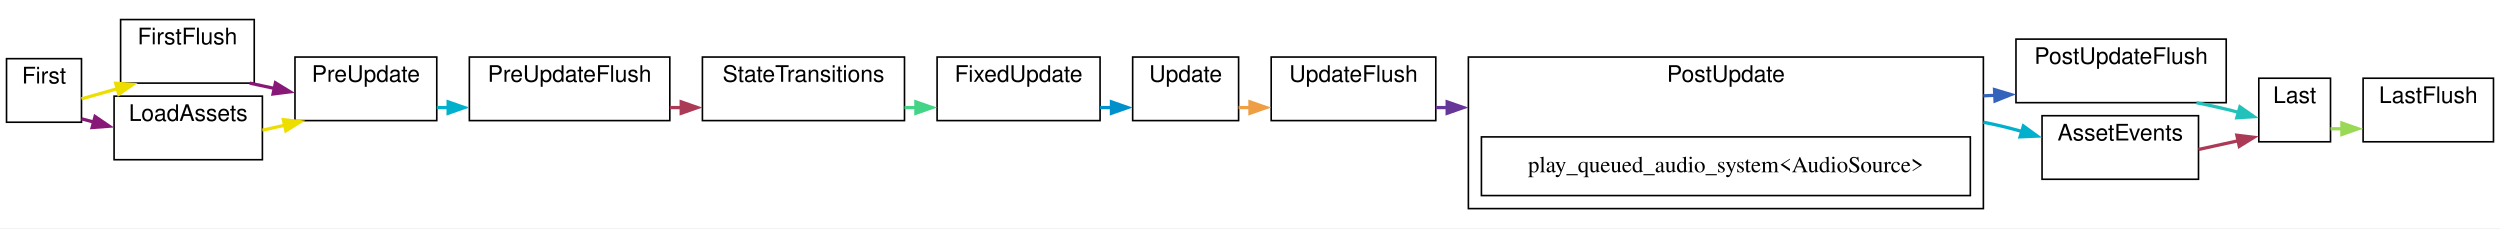
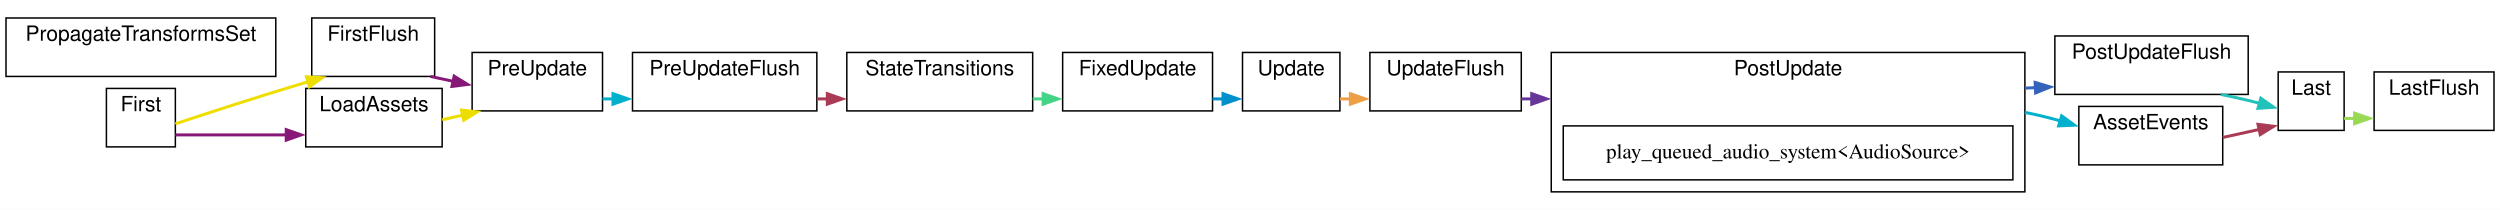
- <svg xmlns="http://www.w3.org/2000/svg" xmlns:xlink="http://www.w3.org/1999/xlink" width="1534pt" height="140pt" viewBox="0.00 0.00 1534.00 140.00">
+ <svg xmlns="http://www.w3.org/2000/svg" xmlns:xlink="http://www.w3.org/1999/xlink" width="1668pt" height="140pt" viewBox="0.00 0.00 1668.00 140.00">
  <g id="graph0" class="graph" transform="scale(1 1) rotate(0) translate(4 136)">
-     <polygon fill="white" stroke="none" points="-4,4 -4,-136 1530,-136 1530,4 -4,4" />
+     <polygon fill="white" stroke="none" points="-4,4 -4,-136 1664,-136 1664,4 -4,4" />
    <g id="clust1" class="cluster">
      <g id="a_clust1">
        <a xlink:title="Update">
-           <polygon fill="white" stroke="black" points="691,-62 691,-101 756,-101 756,-62 691,-62" />
-           <text text-anchor="middle" x="723.5" y="-85.8" font-family="Helvetica,sans-Serif" font-size="14.00">Update</text>
+           <polygon fill="white" stroke="black" points="825,-62 825,-101 890,-101 890,-62 825,-62" />
+           <text text-anchor="middle" x="857.5" y="-85.8" font-family="Helvetica,sans-Serif" font-size="14.00">Update</text>
        </a>
      </g>
    </g>
    <g id="clust2" class="cluster">
      <g id="a_clust2">
        <a xlink:title="FirstFlush">
-           <polygon fill="white" stroke="black" points="70,-85 70,-124 152,-124 152,-85 70,-85" />
-           <text text-anchor="middle" x="111" y="-108.8" font-family="Helvetica,sans-Serif" font-size="14.00">FirstFlush</text>
+           <polygon fill="white" stroke="black" points="204,-85 204,-124 286,-124 286,-85 204,-85" />
+           <text text-anchor="middle" x="245" y="-108.8" font-family="Helvetica,sans-Serif" font-size="14.00">FirstFlush</text>
        </a>
      </g>
    </g>
    <g id="clust3" class="cluster">
      <g id="a_clust3">
        <a xlink:title="PreUpdateFlush">
-           <polygon fill="white" stroke="black" points="284,-62 284,-101 407,-101 407,-62 284,-62" />
-           <text text-anchor="middle" x="345.5" y="-85.8" font-family="Helvetica,sans-Serif" font-size="14.00">PreUpdateFlush</text>
+           <polygon fill="white" stroke="black" points="418,-62 418,-101 541,-101 541,-62 418,-62" />
+           <text text-anchor="middle" x="479.5" y="-85.8" font-family="Helvetica,sans-Serif" font-size="14.00">PreUpdateFlush</text>
        </a>
      </g>
    </g>
    <g id="clust4" class="cluster">
      <g id="a_clust4">
        <a xlink:title="UpdateFlush">
-           <polygon fill="white" stroke="black" points="776,-62 776,-101 877,-101 877,-62 776,-62" />
-           <text text-anchor="middle" x="826.5" y="-85.8" font-family="Helvetica,sans-Serif" font-size="14.00">UpdateFlush</text>
+           <polygon fill="white" stroke="black" points="910,-62 910,-101 1011,-101 1011,-62 910,-62" />
+           <text text-anchor="middle" x="960.5" y="-85.8" font-family="Helvetica,sans-Serif" font-size="14.00">UpdateFlush</text>
        </a>
      </g>
    </g>
    <g id="clust5" class="cluster">
      <g id="a_clust5">
        <a xlink:title="PostUpdateFlush">
-           <polygon fill="white" stroke="black" points="1233,-73 1233,-112 1362,-112 1362,-73 1233,-73" />
-           <text text-anchor="middle" x="1297.5" y="-96.8" font-family="Helvetica,sans-Serif" font-size="14.00">PostUpdateFlush</text>
+           <polygon fill="white" stroke="black" points="1367,-73 1367,-112 1496,-112 1496,-73 1367,-73" />
+           <text text-anchor="middle" x="1431.5" y="-96.8" font-family="Helvetica,sans-Serif" font-size="14.00">PostUpdateFlush</text>
        </a>
      </g>
    </g>
    <g id="clust6" class="cluster">
      <g id="a_clust6">
        <a xlink:title="LastFlush">
-           <polygon fill="white" stroke="black" points="1446,-49 1446,-88 1526,-88 1526,-49 1446,-49" />
-           <text text-anchor="middle" x="1486" y="-72.8" font-family="Helvetica,sans-Serif" font-size="14.00">LastFlush</text>
+           <polygon fill="white" stroke="black" points="1580,-49 1580,-88 1660,-88 1660,-49 1580,-49" />
+           <text text-anchor="middle" x="1620" y="-72.8" font-family="Helvetica,sans-Serif" font-size="14.00">LastFlush</text>
        </a>
      </g>
    </g>
    <g id="clust7" class="cluster">
      <g id="a_clust7">
        <a xlink:title="First">
-           <polygon fill="white" stroke="black" points="0,-61 0,-100 46,-100 46,-61 0,-61" />
-           <text text-anchor="middle" x="23" y="-84.8" font-family="Helvetica,sans-Serif" font-size="14.00">First</text>
+           <polygon fill="white" stroke="black" points="67,-38 67,-77 113,-77 113,-38 67,-38" />
+           <text text-anchor="middle" x="90" y="-61.8" font-family="Helvetica,sans-Serif" font-size="14.00">First</text>
        </a>
      </g>
    </g>
    <g id="clust8" class="cluster">
      <g id="a_clust8">
        <a xlink:title="PreUpdate">
-           <polygon fill="white" stroke="black" points="177,-62 177,-101 264,-101 264,-62 177,-62" />
-           <text text-anchor="middle" x="220.5" y="-85.8" font-family="Helvetica,sans-Serif" font-size="14.00">PreUpdate</text>
+           <polygon fill="white" stroke="black" points="311,-62 311,-101 398,-101 398,-62 311,-62" />
+           <text text-anchor="middle" x="354.5" y="-85.8" font-family="Helvetica,sans-Serif" font-size="14.00">PreUpdate</text>
        </a>
      </g>
    </g>
    <g id="clust9" class="cluster">
      <g id="a_clust9">
        <a xlink:title="StateTransitions">
-           <polygon fill="white" stroke="black" points="427,-62 427,-101 551,-101 551,-62 427,-62" />
-           <text text-anchor="middle" x="489" y="-85.8" font-family="Helvetica,sans-Serif" font-size="14.00">StateTransitions</text>
+           <polygon fill="white" stroke="black" points="561,-62 561,-101 685,-101 685,-62 561,-62" />
+           <text text-anchor="middle" x="623" y="-85.8" font-family="Helvetica,sans-Serif" font-size="14.00">StateTransitions</text>
        </a>
      </g>
    </g>
    <g id="clust10" class="cluster">
      <g id="a_clust10">
        <a xlink:title="FixedUpdate">
-           <polygon fill="white" stroke="black" points="571,-62 571,-101 671,-101 671,-62 571,-62" />
-           <text text-anchor="middle" x="621" y="-85.8" font-family="Helvetica,sans-Serif" font-size="14.00">FixedUpdate</text>
+           <polygon fill="white" stroke="black" points="705,-62 705,-101 805,-101 805,-62 705,-62" />
+           <text text-anchor="middle" x="755" y="-85.8" font-family="Helvetica,sans-Serif" font-size="14.00">FixedUpdate</text>
        </a>
      </g>
    </g>
    <g id="clust11" class="cluster">
      <g id="a_clust11">
        <a xlink:title="PostUpdate">
-           <polygon fill="white" stroke="black" points="897,-8 897,-101 1213,-101 1213,-8 897,-8" />
-           <text text-anchor="middle" x="1055" y="-85.8" font-family="Helvetica,sans-Serif" font-size="14.00">PostUpdate</text>
+           <polygon fill="white" stroke="black" points="1031,-8 1031,-101 1347,-101 1347,-8 1031,-8" />
+           <text text-anchor="middle" x="1189" y="-85.8" font-family="Helvetica,sans-Serif" font-size="14.00">PostUpdate</text>
        </a>
      </g>
    </g>
    <g id="clust12" class="cluster">
      <g id="a_clust12">
        <a xlink:title="Last">
-           <polygon fill="white" stroke="black" points="1382,-49 1382,-88 1426,-88 1426,-49 1382,-49" />
-           <text text-anchor="middle" x="1404" y="-72.8" font-family="Helvetica,sans-Serif" font-size="14.00">Last</text>
+           <polygon fill="white" stroke="black" points="1516,-49 1516,-88 1560,-88 1560,-49 1516,-49" />
+           <text text-anchor="middle" x="1538" y="-72.8" font-family="Helvetica,sans-Serif" font-size="14.00">Last</text>
        </a>
      </g>
    </g>
    <g id="clust13" class="cluster">
      <g id="a_clust13">
-         <a xlink:title="LoadAssets">
-           <polygon fill="white" stroke="black" points="66,-38 66,-77 157,-77 157,-38 66,-38" />
-           <text text-anchor="middle" x="111.5" y="-61.8" font-family="Helvetica,sans-Serif" font-size="14.00">LoadAssets</text>
+         <a xlink:title="PropagateTransformsSet">
+           <polygon fill="white" stroke="black" points="0,-85 0,-124 180,-124 180,-85 0,-85" />
+           <text text-anchor="middle" x="90" y="-108.8" font-family="Helvetica,sans-Serif" font-size="14.00">PropagateTransformsSet</text>
        </a>
      </g>
    </g>
    <g id="clust14" class="cluster">
      <g id="a_clust14">
+         <a xlink:title="LoadAssets">
+           <polygon fill="white" stroke="black" points="200,-38 200,-77 291,-77 291,-38 200,-38" />
+           <text text-anchor="middle" x="245.5" y="-61.8" font-family="Helvetica,sans-Serif" font-size="14.00">LoadAssets</text>
+         </a>
+       </g>
+     </g>
+     <g id="clust15" class="cluster">
+       <g id="a_clust15">
        <a xlink:title="AssetEvents">
-           <polygon fill="white" stroke="black" points="1249,-26 1249,-65 1345,-65 1345,-26 1249,-26" />
-           <text text-anchor="middle" x="1297" y="-49.8" font-family="Helvetica,sans-Serif" font-size="14.00">AssetEvents</text>
+           <polygon fill="white" stroke="black" points="1383,-26 1383,-65 1479,-65 1479,-26 1383,-26" />
+           <text text-anchor="middle" x="1431" y="-49.8" font-family="Helvetica,sans-Serif" font-size="14.00">AssetEvents</text>
        </a>
      </g>
    </g>
    <g id="edge7" class="edge">
      <g id="a_edge7">
        <a xlink:title="Update → UpdateFlush">
-           <path fill="none" stroke="#ee9e44" stroke-width="2" d="M756,-70C758.35,-70 760.77,-70 763.22,-70" />
-           <polygon fill="#ee9e44" stroke="#ee9e44" stroke-width="2" points="762.97,-73.5 772.97,-70 762.97,-66.5 762.97,-73.5" />
+           <path fill="none" stroke="#ee9e44" stroke-width="2" d="M890,-70C892.35,-70 894.77,-70 897.22,-70" />
+           <polygon fill="#ee9e44" stroke="#ee9e44" stroke-width="2" points="896.97,-73.5 906.97,-70 896.97,-66.5 896.97,-73.5" />
        </a>
      </g>
    </g>
    <g id="edge2" class="edge">
      <g id="a_edge2">
        <a xlink:title="FirstFlush → PreUpdate">
-           <path fill="none" stroke="#881877" stroke-width="2" d="M149.2,-85C154.17,-83.94 159.34,-82.82 164.52,-81.71" />
-           <polygon fill="#881877" stroke="#881877" stroke-width="2" points="165,-85.19 174.04,-79.66 163.53,-78.34 165,-85.19" />
+           <path fill="none" stroke="#881877" stroke-width="2" d="M283.2,-85C288.17,-83.94 293.34,-82.82 298.52,-81.71" />
+           <polygon fill="#881877" stroke="#881877" stroke-width="2" points="299,-85.19 308.04,-79.66 297.53,-78.34 299,-85.19" />
        </a>
      </g>
    </g>
    <g id="edge4" class="edge">
      <g id="a_edge4">
        <a xlink:title="PreUpdateFlush → StateTransitions">
-           <path fill="none" stroke="#aa3a55" stroke-width="2" d="M407,-70C409.39,-70 411.8,-70 414.21,-70" />
-           <polygon fill="#aa3a55" stroke="#aa3a55" stroke-width="2" points="413.98,-73.5 423.98,-70 413.98,-66.5 413.98,-73.5" />
+           <path fill="none" stroke="#aa3a55" stroke-width="2" d="M541,-70C543.39,-70 545.8,-70 548.21,-70" />
+           <polygon fill="#aa3a55" stroke="#aa3a55" stroke-width="2" points="547.98,-73.5 557.98,-70 547.98,-66.5 547.98,-73.5" />
        </a>
      </g>
    </g>
    <g id="edge8" class="edge">
      <g id="a_edge8">
        <a xlink:title="UpdateFlush → PostUpdate">
-           <path fill="none" stroke="#663699" stroke-width="2" d="M877,-70C879.35,-70 881.75,-70 884.19,-70" />
-           <polygon fill="#663699" stroke="#663699" stroke-width="2" points="883.98,-73.5 893.98,-70 883.98,-66.5 883.98,-73.5" />
+           <path fill="none" stroke="#663699" stroke-width="2" d="M1011,-70C1013.35,-70 1015.75,-70 1018.19,-70" />
+           <polygon fill="#663699" stroke="#663699" stroke-width="2" points="1017.98,-73.5 1027.98,-70 1017.98,-66.5 1017.98,-73.5" />
        </a>
      </g>
    </g>
    <g id="edge10" class="edge">
      <g id="a_edge10">
        <a xlink:title="PostUpdateFlush → Last">
-           <path fill="none" stroke="#22c2bb" stroke-width="2" d="M1343.71,-73C1349.88,-71.76 1356.11,-70.41 1362,-69 1364.46,-68.41 1366.99,-67.77 1369.52,-67.09" />
-           <polygon fill="#22c2bb" stroke="#22c2bb" stroke-width="2" points="1370.41,-70.48 1379.09,-64.4 1368.51,-63.74 1370.41,-70.48" />
+           <path fill="none" stroke="#22c2bb" stroke-width="2" d="M1477.71,-73C1483.88,-71.76 1490.11,-70.41 1496,-69 1498.46,-68.41 1500.99,-67.77 1503.52,-67.09" />
+           <polygon fill="#22c2bb" stroke="#22c2bb" stroke-width="2" points="1504.41,-70.48 1513.09,-64.4 1502.51,-63.74 1504.41,-70.48" />
        </a>
      </g>
    </g>
    <g id="edge1" class="edge">
      <g id="a_edge1">
        <a xlink:title="First → FirstFlush">
-           <path fill="none" stroke="#eede00" stroke-width="2" d="M46,-75.34C52.44,-77.18 59.5,-79.18 66,-81 66.73,-81.2 67.47,-81.41 68.21,-81.62" />
-           <polygon fill="#eede00" stroke="#eede00" stroke-width="2" points="67,-84.91 77.57,-84.2 68.86,-78.17 67,-84.91" />
+           <path fill="none" stroke="#eede00" stroke-width="2" d="M113,-53.38C134.95,-60.67 169.69,-72 200,-81 200.56,-81.17 201.13,-81.33 201.7,-81.5" />
+           <polygon fill="#eede00" stroke="#eede00" stroke-width="2" points="200.48,-84.79 211.06,-84.17 202.4,-78.06 200.48,-84.79" />
        </a>
      </g>
    </g>
    <g id="edge13" class="edge">
      <g id="a_edge13">
        <a xlink:title="First → LoadAssets">
-           <path fill="none" stroke="#881877" stroke-width="2" d="M46,-63.12C48.46,-62.46 51.05,-61.77 53.71,-61.05" />
-           <polygon fill="#881877" stroke="#881877" stroke-width="2" points="54.32,-64.51 63.08,-58.55 52.51,-57.75 54.32,-64.51" />
+           <path fill="none" stroke="#881877" stroke-width="2" d="M113,-46C132.35,-46 161.38,-46 187.19,-46" />
+           <polygon fill="#881877" stroke="#881877" stroke-width="2" points="186.98,-49.5 196.98,-46 186.98,-42.5 186.98,-49.5" />
        </a>
      </g>
    </g>
    <g id="edge3" class="edge">
      <g id="a_edge3">
        <a xlink:title="PreUpdate → PreUpdateFlush">
-           <path fill="none" stroke="#00b0cc" stroke-width="2" d="M264,-70C266.39,-70 268.82,-70 271.28,-70" />
-           <polygon fill="#00b0cc" stroke="#00b0cc" stroke-width="2" points="270.98,-73.5 280.98,-70 270.98,-66.5 270.98,-73.5" />
+           <path fill="none" stroke="#00b0cc" stroke-width="2" d="M398,-70C400.39,-70 402.82,-70 405.28,-70" />
+           <polygon fill="#00b0cc" stroke="#00b0cc" stroke-width="2" points="404.98,-73.5 414.98,-70 404.98,-66.5 404.98,-73.5" />
        </a>
      </g>
    </g>
    <g id="edge5" class="edge">
      <g id="a_edge5">
        <a xlink:title="StateTransitions → FixedUpdate">
-           <path fill="none" stroke="#44d488" stroke-width="2" d="M551,-70C553.39,-70 555.79,-70 558.19,-70" />
-           <polygon fill="#44d488" stroke="#44d488" stroke-width="2" points="557.98,-73.5 567.98,-70 557.98,-66.5 557.98,-73.5" />
+           <path fill="none" stroke="#44d488" stroke-width="2" d="M685,-70C687.39,-70 689.79,-70 692.19,-70" />
+           <polygon fill="#44d488" stroke="#44d488" stroke-width="2" points="691.98,-73.5 701.98,-70 691.98,-66.5 691.98,-73.5" />
        </a>
      </g>
    </g>
    <g id="edge6" class="edge">
      <g id="a_edge6">
        <a xlink:title="FixedUpdate → Update">
-           <path fill="none" stroke="#0090cc" stroke-width="2" d="M671,-70C673.37,-70 675.75,-70 678.11,-70" />
-           <polygon fill="#0090cc" stroke="#0090cc" stroke-width="2" points="677.98,-73.5 687.98,-70 677.98,-66.5 677.98,-73.5" />
+           <path fill="none" stroke="#0090cc" stroke-width="2" d="M805,-70C807.37,-70 809.75,-70 812.11,-70" />
+           <polygon fill="#0090cc" stroke="#0090cc" stroke-width="2" points="811.98,-73.5 821.98,-70 811.98,-66.5 811.98,-73.5" />
        </a>
      </g>
    </g>
    <g id="edge9" class="edge">
      <g id="a_edge9">
        <a xlink:title="PostUpdate → PostUpdateFlush">
-           <path fill="none" stroke="#3363bb" stroke-width="2" d="M1213,-77.2C1215.47,-77.31 1217.91,-77.42 1220.33,-77.53" />
-           <polygon fill="#3363bb" stroke="#3363bb" stroke-width="2" points="1219.83,-81.01 1229.98,-77.97 1220.15,-74.02 1219.83,-81.01" />
+           <path fill="none" stroke="#3363bb" stroke-width="2" d="M1347,-77.2C1349.47,-77.31 1351.91,-77.42 1354.33,-77.53" />
+           <polygon fill="#3363bb" stroke="#3363bb" stroke-width="2" points="1353.83,-81.01 1363.98,-77.97 1354.15,-74.02 1353.83,-81.01" />
        </a>
      </g>
    </g>
    <g id="edge14" class="edge">
      <g id="a_edge14">
        <a xlink:title="PostUpdate → AssetEvents">
-           <path fill="none" stroke="#00b0cc" stroke-width="2" d="M1213,-61C1220.79,-59.54 1228.85,-57.54 1236.76,-55.3" />
-           <polygon fill="#00b0cc" stroke="#00b0cc" stroke-width="2" points="1237.54,-58.72 1246.1,-52.48 1235.52,-52.02 1237.54,-58.72" />
+           <path fill="none" stroke="#00b0cc" stroke-width="2" d="M1347,-61C1354.79,-59.54 1362.85,-57.54 1370.76,-55.3" />
+           <polygon fill="#00b0cc" stroke="#00b0cc" stroke-width="2" points="1371.54,-58.72 1380.1,-52.48 1369.52,-52.02 1371.54,-58.72" />
        </a>
      </g>
    </g>
    <g id="node12" class="node">
      <g id="a_node12">
        <a xlink:title="bevy_audio::audio_output::play_queued_audio_system&lt;bevy_audio::audio_source::AudioSource&gt;">
-           <polygon fill="white" stroke="black" points="1205,-52 905,-52 905,-16 1205,-16 1205,-52" />
-           <text text-anchor="middle" x="1055" y="-30.3" font-family="Times,serif" font-size="14.00">play_queued_audio_system&lt;AudioSource&gt;</text>
+           <polygon fill="white" stroke="black" points="1339,-52 1039,-52 1039,-16 1339,-16 1339,-52" />
+           <text text-anchor="middle" x="1189" y="-30.3" font-family="Times,serif" font-size="14.00">play_queued_audio_system&lt;AudioSource&gt;</text>
        </a>
      </g>
    </g>
    <g id="edge11" class="edge">
      <g id="a_edge11">
        <a xlink:title="Last → LastFlush">
-           <path fill="none" stroke="#99d955" stroke-width="2" d="M1426,-57C1428.31,-57 1430.74,-57 1433.23,-57" />
-           <polygon fill="#99d955" stroke="#99d955" stroke-width="2" points="1432.98,-60.5 1442.98,-57 1432.98,-53.5 1432.98,-60.5" />
+           <path fill="none" stroke="#99d955" stroke-width="2" d="M1560,-57C1562.31,-57 1564.74,-57 1567.23,-57" />
+           <polygon fill="#99d955" stroke="#99d955" stroke-width="2" points="1566.98,-60.5 1576.98,-57 1566.98,-53.5 1566.98,-60.5" />
        </a>
      </g>
    </g>
    <g id="edge12" class="edge">
      <g id="a_edge12">
        <a xlink:title="LoadAssets → PreUpdate">
-           <path fill="none" stroke="#eede00" stroke-width="2" d="M157,-56.09C161.6,-57.12 166.28,-58.18 170.91,-59.21" />
-           <polygon fill="#eede00" stroke="#eede00" stroke-width="2" points="169.87,-62.57 180.39,-61.34 171.4,-55.74 169.87,-62.57" />
+           <path fill="none" stroke="#eede00" stroke-width="2" d="M291,-56.09C295.6,-57.12 300.28,-58.18 304.91,-59.21" />
+           <polygon fill="#eede00" stroke="#eede00" stroke-width="2" points="303.87,-62.57 314.39,-61.34 305.4,-55.74 303.87,-62.57" />
        </a>
      </g>
    </g>
    <g id="edge15" class="edge">
      <g id="a_edge15">
        <a xlink:title="AssetEvents → Last">
-           <path fill="none" stroke="#aa3a55" stroke-width="2" d="M1345,-44.29C1353.25,-46.1 1361.69,-47.95 1369.48,-49.66" />
-           <polygon fill="#aa3a55" stroke="#aa3a55" stroke-width="2" points="1368.53,-53.03 1379.04,-51.75 1370.02,-46.19 1368.53,-53.03" />
+           <path fill="none" stroke="#aa3a55" stroke-width="2" d="M1479,-44.29C1487.25,-46.1 1495.69,-47.95 1503.48,-49.66" />
+           <polygon fill="#aa3a55" stroke="#aa3a55" stroke-width="2" points="1502.53,-53.03 1513.04,-51.75 1504.02,-46.19 1502.53,-53.03" />
        </a>
      </g>
    </g>
  </g>
</svg>
